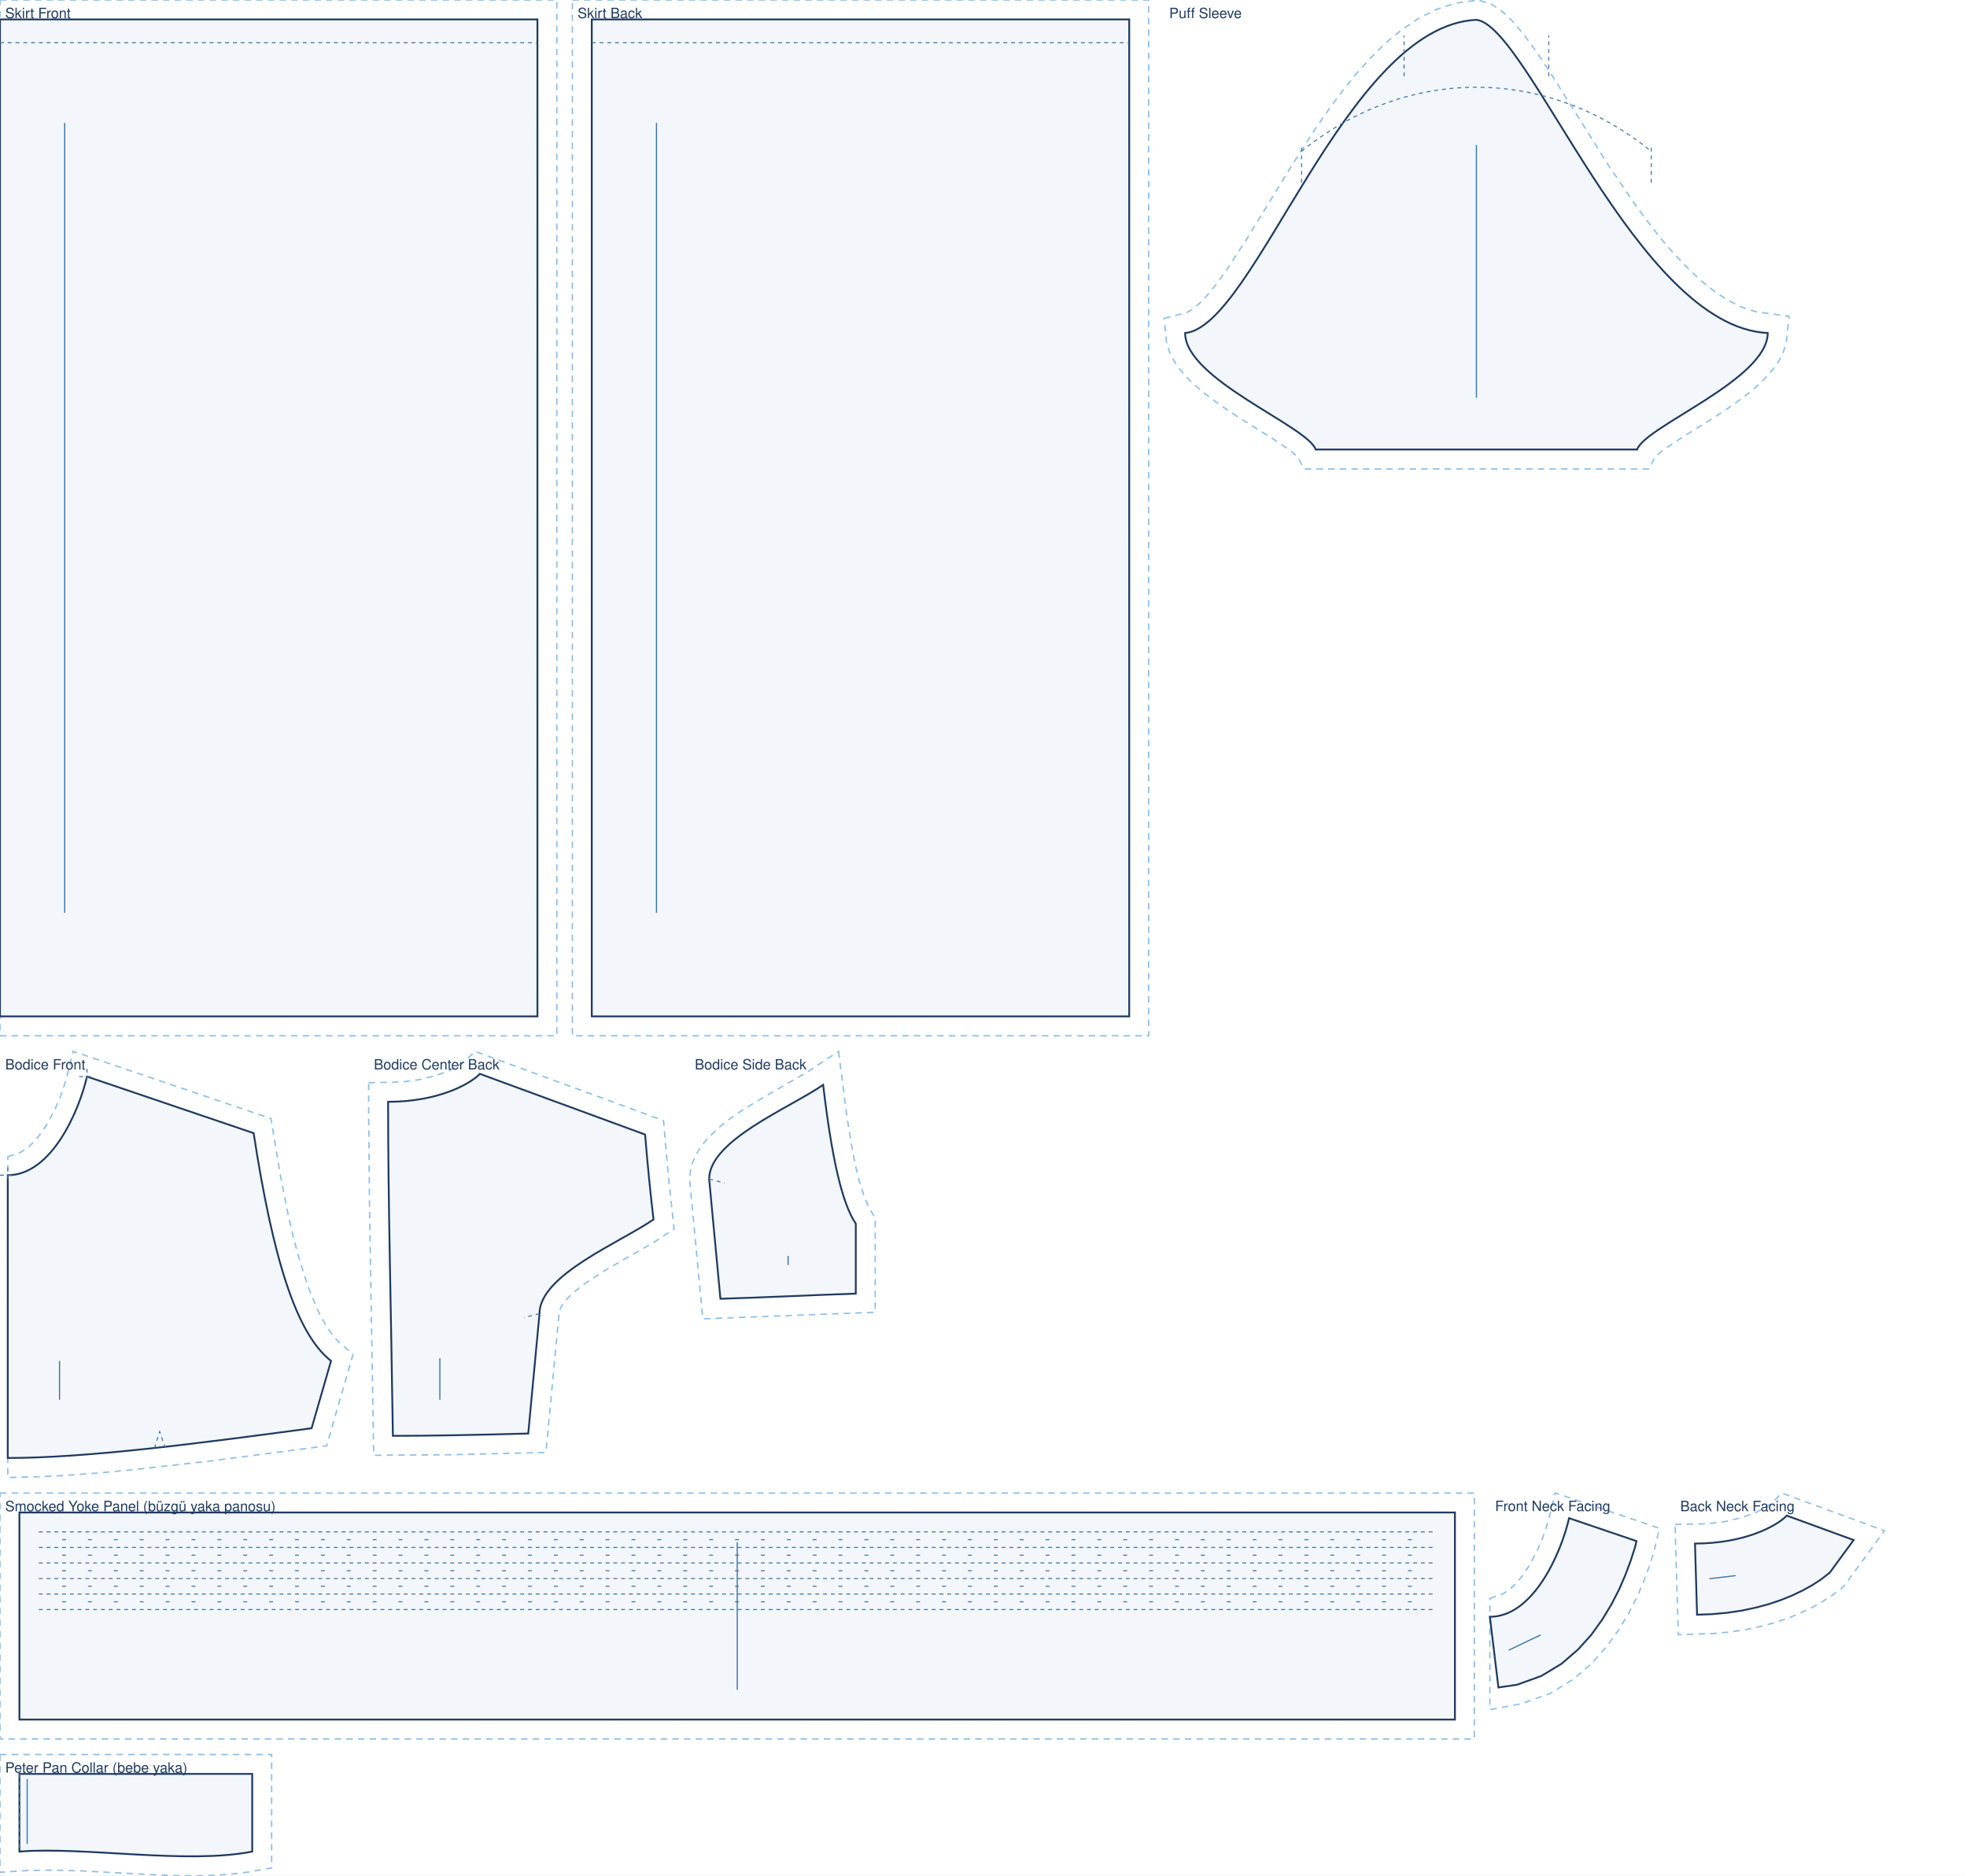
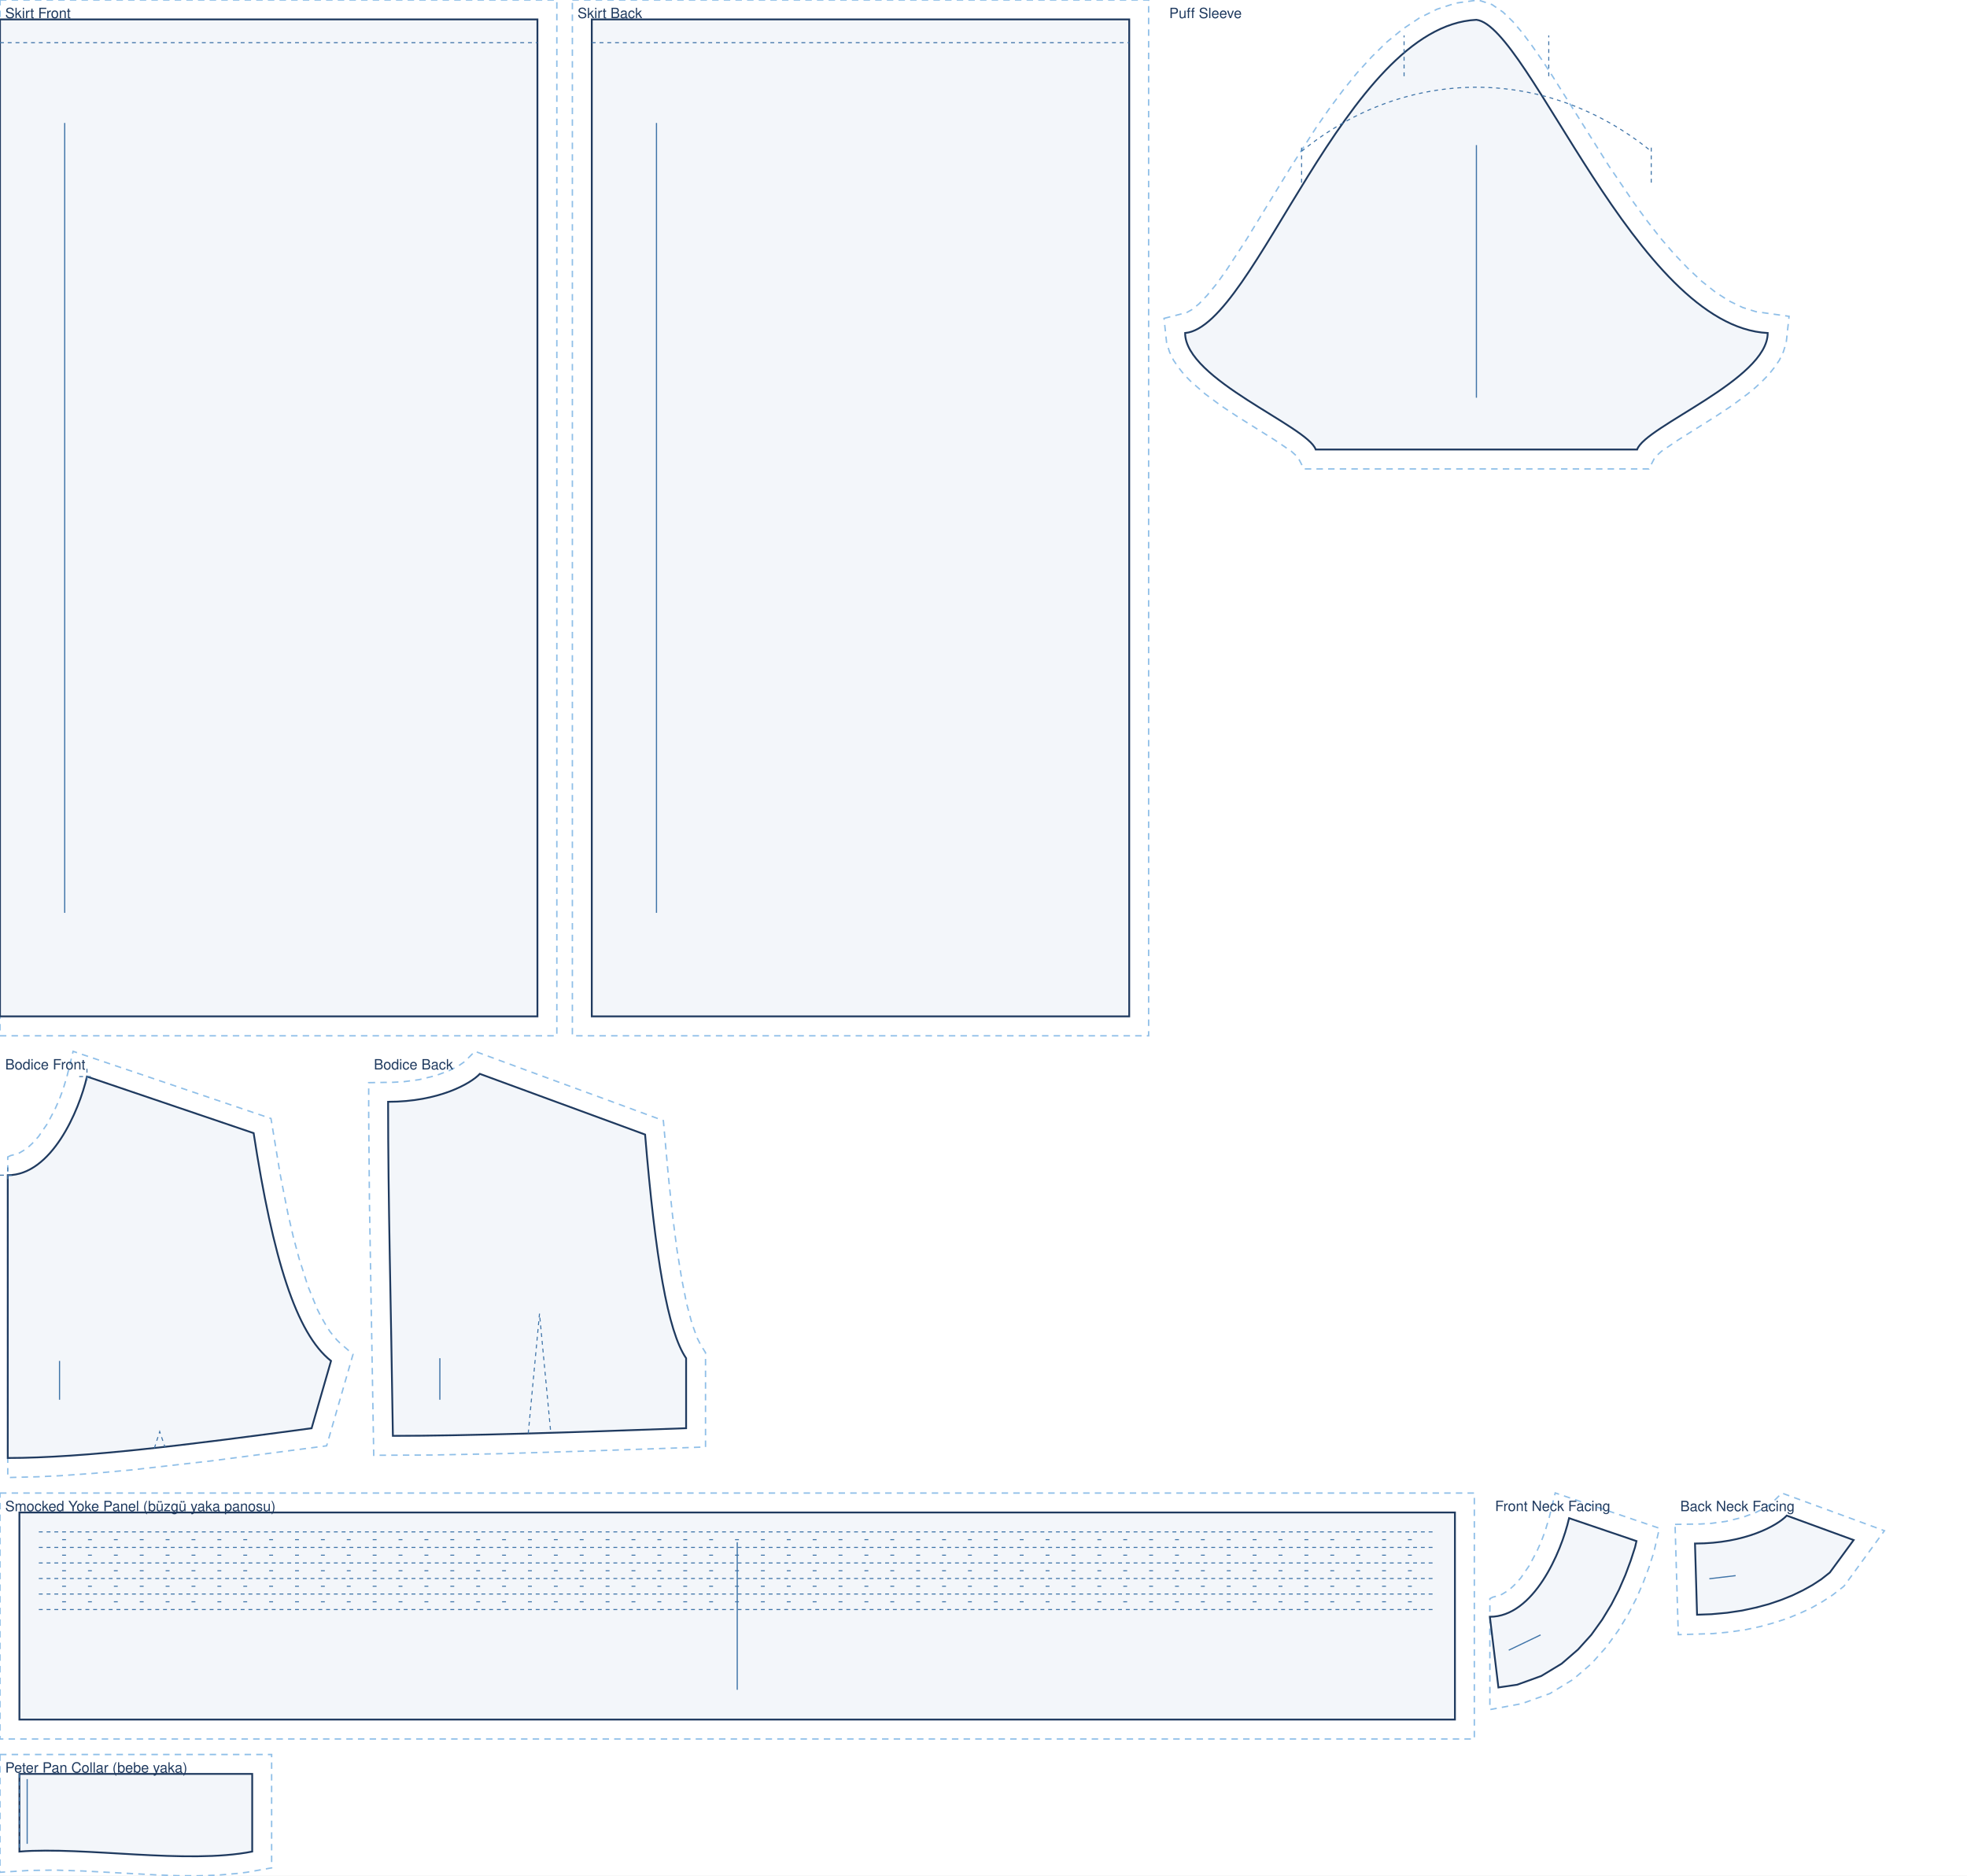
<svg xmlns="http://www.w3.org/2000/svg" viewBox="0 0 1520.0 1449.2" width="100%" role="img">
  <rect width="1520.0" height="1449.2" fill="#fff" />
  <path transform="translate(0.0 15.0)" d="M 0.0 -15.0 L 430.3 -15.0 L 430.3 785.3 L 0.0 785.3 Z" fill="none" stroke="#8fbfe8" stroke-width="1.1" stroke-dasharray="5 4" />
  <path transform="translate(0.0 15.0)" d="M 0.0 0.0 L 415.3 0.0 L 415.3 770.3 L 0.0 770.3 Z" fill="rgba(63,116,168,.06)" stroke="#1f3a5f" stroke-width="1.4" />
  <path transform="translate(0.0 15.0)" d="M 0.0 18.0 L 415.3 18.0" fill="none" stroke="#3f74a8" stroke-width="0.8" stroke-dasharray="3 3" />
  <line transform="translate(0.0 15.0)" x1="50.0" y1="80.0" x2="50.0" y2="690.3" stroke="#3f74a8" stroke-width="0.9" />
  <text transform="translate(0.0 15.0)" x="4.0" y="-1.0" font-family="Helvetica,Arial,sans-serif" font-size="11" fill="#1f3a5f">Skirt Front</text>
  <path transform="translate(457.3 15.0)" d="M -15.0 -15.0 L 430.3 -15.0 L 430.3 785.3 L -15.0 785.3 Z" fill="none" stroke="#8fbfe8" stroke-width="1.1" stroke-dasharray="5 4" />
  <path transform="translate(457.3 15.0)" d="M 0.0 0.0 L 415.3 0.0 L 415.3 770.3 L 0.0 770.3 Z" fill="rgba(63,116,168,.06)" stroke="#1f3a5f" stroke-width="1.4" />
  <path transform="translate(457.3 15.0)" d="M 0.0 18.0 L 415.3 18.0" fill="none" stroke="#3f74a8" stroke-width="0.8" stroke-dasharray="3 3" />
  <line transform="translate(457.3 15.0)" x1="50.0" y1="80.0" x2="50.0" y2="690.3" stroke="#3f74a8" stroke-width="0.9" />
  <text transform="translate(457.3 15.0)" x="-11.0" y="-1.0" font-family="Helvetica,Arial,sans-serif" font-size="11" fill="#1f3a5f">Skirt Back</text>
  <path transform="translate(1140.9 15.3)" d="M -241.4 230.7 L -223.9 226.2 L -219.8 223.9 L -214.3 219.4 L -208.0 212.8 L -201.0 204.3 L -193.7 194.2 L -178.0 170.2 L -143.0 113.1 L -123.8 83.2 L -113.7 68.7 L -103.2 54.6 L -92.4 41.2 L -81.1 28.8 L -69.4 17.3 L -57.0 7.2 L -44.1 -1.4 L -30.4 -8.2 L -15.9 -12.9 L 1.4 -15.3 L 12.0 -11.8 L 20.5 -6.0 L 28.1 1.3 L 35.4 9.9 L 42.8 19.8 L 50.5 30.8 L 58.4 42.9 L 102.3 112.8 L 121.9 141.7 L 132.0 155.5 L 142.3 168.7 L 152.8 180.9 L 163.5 192.1 L 174.1 202.0 L 184.8 210.5 L 195.4 217.3 L 205.8 222.3 L 215.9 225.5 L 241.6 229.1 L 239.4 249.5 L 237.2 256.5 L 234.1 263.0 L 230.1 268.8 L 225.7 274.3 L 220.7 279.4 L 215.4 284.3 L 209.7 289.0 L 197.6 298.0 L 185.1 306.3 L 155.8 324.7 L 143.0 333.4 L 138.0 337.9 L 133.3 347.0 L -133.3 347.0 L -138.0 337.9 L -143.0 333.4 L -155.8 324.7 L -185.1 306.3 L -197.6 298.0 L -209.7 289.0 L -220.7 279.4 L -225.7 274.3 L -230.1 268.8 L -234.1 263.0 L -237.2 256.5 L -239.4 249.5 Z" fill="none" stroke="#8fbfe8" stroke-width="1.1" stroke-dasharray="5 4" />
  <path transform="translate(1140.9 15.3)" d="M -225.1 242.0 C -171.1 237.1 -101.3 4.8 0.0 0.0 C 40.5 4.8 123.8 237.1 225.1 242.0 C 225.1 278.0 130.4 314.0 124.2 332.0 L -124.2 332.0 C -130.4 314.0 -225.1 278.0 -225.1 242.0 Z" fill="rgba(63,116,168,.06)" stroke="#1f3a5f" stroke-width="1.4" />
  <path transform="translate(1140.9 15.3)" d="M -55.9 43.6 L -55.9 12.1 M 55.9 43.6 L 55.9 12.1 M -135.1 125.8 L -135.1 96.8 M 135.1 125.8 L 135.1 96.8 M -135.1 101.6 C -54.0 35.6 54.0 35.6 135.1 101.6" fill="none" stroke="#3f74a8" stroke-width="0.8" stroke-dasharray="3 3" />
  <line transform="translate(1140.9 15.3)" x1="0.0" y1="96.8" x2="0.0" y2="292.0" stroke="#3f74a8" stroke-width="0.9" />
  <text transform="translate(1140.9 15.3)" x="-237.4" y="-1.3" font-family="Helvetica,Arial,sans-serif" font-size="11" fill="#1f3a5f">Puff Sleeve</text>
  <path transform="translate(6.0 831.8)" d="M 0.0 62.1 L 2.3 61.0 L 6.9 59.9 L 9.2 58.9 L 14.0 56.0 L 16.4 54.0 L 18.9 51.7 L 23.8 46.3 L 30.6 36.4 L 36.5 25.2 L 39.9 17.5 L 42.7 10.0 L 45.8 -0.3 L 50.5 -19.5 L 203.4 32.4 L 210.5 75.5 L 216.5 105.9 L 220.7 124.1 L 225.1 140.5 L 232.0 162.1 L 239.2 179.8 L 241.7 184.8 L 246.7 193.6 L 249.2 197.3 L 254.2 203.4 L 256.6 205.8 L 266.8 214.6 L 246.4 285.3 L 157.7 296.9 L 95.9 303.9 L 67.3 306.5 L 40.5 308.4 L 23.7 309.2 L 0.0 309.8 L 0.0 84.4 Z" fill="none" stroke="#8fbfe8" stroke-width="1.1" stroke-dasharray="5 4" />
  <path transform="translate(6.0 831.8)" d="M 0.0 76.2 C 33.7 76.2 55.1 26.7 61.2 0.0 L 190.0 43.7 C 204.9 140.5 222.9 198.6 249.8 219.7 L 234.8 271.7 C 140.8 284.4 58.7 294.7 0.0 294.7 C 0.0 207.3 0.0 141.8 0.0 76.2 Z" fill="rgba(63,116,168,.06)" stroke="#1f3a5f" stroke-width="1.4" />
  <path transform="translate(6.0 831.8)" d="M 113.3 287.1 L 117.4 274.3 L 121.5 286.3 M -6.0 76.2 L 6.0 76.2 M 0.0 70.2 L 0.0 82.2 M 55.2 0.0 L 67.2 0.0 M 61.2 -6.0 L 61.2 6.0" fill="none" stroke="#3f74a8" stroke-width="0.8" stroke-dasharray="3 3" />
  <line transform="translate(6.0 831.8)" x1="40.0" y1="219.7" x2="40.0" y2="249.7" stroke="#3f74a8" stroke-width="0.9" />
  <text transform="translate(6.0 831.8)" x="-2.0" y="-5.5" font-family="Helvetica,Arial,sans-serif" font-size="11" fill="#1f3a5f">Bodice Front</text>
-   <path transform="translate(299.9 829.7)" d="M -15.0 6.8 L 4.4 6.5 L 12.6 6.0 L 23.9 4.5 L 36.7 1.4 L 47.0 -2.4 L 54.6 -6.3 L 59.1 -9.4 L 67.1 -17.4 L 212.8 36.1 L 216.7 80.1 L 221.0 119.9 L 205.6 130.0 L 168.4 151.4 L 155.0 160.0 L 147.2 165.7 L 140.8 171.3 L 138.2 174.0 L 134.4 178.8 L 133.3 180.9 L 132.2 184.1 L 122.0 292.5 L 47.9 294.3 L -11.1 294.7 L -14.4 100.2 L -15.0 31.3 Z" fill="none" stroke="#8fbfe8" stroke-width="1.1" stroke-dasharray="5 4" />
-   <path transform="translate(299.9 829.7)" d="M 0.0 21.6 C 39.0 21.6 63.8 7.6 70.9 0.0 L 198.6 46.9 C 200.6 71.2 202.8 93.1 205.1 112.5 C 178.7 130.7 117.0 155.4 117.0 185.3 L 108.3 277.9 C 68.4 279.0 33.0 279.7 3.7 279.7 C 2.2 176.5 0.0 99.0 0.0 21.6 Z" fill="rgba(63,116,168,.06)" stroke="#1f3a5f" stroke-width="1.4" />
-   <path transform="translate(299.9 829.7)" d="M 117.0 185.3 L 105.0 188.3" fill="none" stroke="#3f74a8" stroke-width="0.8" stroke-dasharray="3 3" />
+   <path transform="translate(299.9 829.7)" d="M -15.0 6.8 L 4.4 6.5 L 12.6 6.0 L 23.9 4.5 L 36.7 1.4 L 47.0 -2.4 L 54.6 -6.3 L 59.1 -9.4 L 67.1 -17.4 L 212.7 36.1 L 216.6 79.3 L 219.8 109.3 L 223.2 135.7 L 226.9 158.5 L 230.7 177.6 L 234.8 192.9 L 238.9 204.2 L 241.5 209.3 L 245.3 215.4 L 245.3 288.3 L 154.7 291.4 L 85.9 293.5 L 34.1 294.5 L -11.1 294.7 L -14.4 100.2 L -15.0 31.3 Z" fill="none" stroke="#8fbfe8" stroke-width="1.1" stroke-dasharray="5 4" />
+   <path transform="translate(299.9 829.7)" d="M 0.0 21.6 C 39.0 21.6 63.8 7.6 70.9 0.0 L 198.6 46.9 C 206.5 141.9 216.1 199.0 230.3 219.7 L 230.3 273.8 C 139.7 277.1 60.4 279.7 3.7 279.7 C 2.2 176.5 0.0 99.0 0.0 21.6 Z" fill="rgba(63,116,168,.06)" stroke="#1f3a5f" stroke-width="1.4" />
+   <path transform="translate(299.9 829.7)" d="M 108.3 277.8 L 117.0 185.3 L 125.7 277.3" fill="none" stroke="#3f74a8" stroke-width="0.8" stroke-dasharray="3 3" />
  <line transform="translate(299.9 829.7)" x1="40.0" y1="219.7" x2="40.0" y2="251.8" stroke="#3f74a8" stroke-width="0.9" />
-   <text transform="translate(299.9 829.7)" x="-11.0" y="-3.4" font-family="Helvetica,Arial,sans-serif" font-size="11" fill="#1f3a5f">Bodice Center Back</text>
-   <path transform="translate(548.0 838.2)" d="M 100.0 -25.9 L 106.4 24.3 L 110.0 46.7 L 112.8 61.1 L 115.8 73.5 L 119.9 86.6 L 123.9 95.7 L 128.3 102.7 L 128.3 175.7 L -4.9 180.8 L -15.1 72.9 L -14.5 66.6 L -13.1 60.8 L -10.8 55.3 L -8.0 50.3 L -4.7 45.6 L -1.1 41.3 L 7.1 33.3 L 16.2 26.1 L 25.9 19.4 L 36.0 13.2 L 76.5 -10.3 Z" fill="none" stroke="#8fbfe8" stroke-width="1.1" stroke-dasharray="5 4" />
-   <path transform="translate(548.0 838.2)" d="M 88.1 0.0 C 94.7 56.3 102.7 91.7 113.3 107.2 L 113.3 161.3 C 76.3 162.6 41.2 164.3 8.7 165.3 L 0.0 72.8 C 0.0 42.9 61.6 18.2 88.1 0.0 Z" fill="rgba(63,116,168,.06)" stroke="#1f3a5f" stroke-width="1.4" />
-   <path transform="translate(548.0 838.2)" d="M 0.0 72.8 L 12.0 75.8" fill="none" stroke="#3f74a8" stroke-width="0.8" stroke-dasharray="3 3" />
-   <line transform="translate(548.0 838.2)" x1="61.0" y1="132.2" x2="61.0" y2="139.3" stroke="#3f74a8" stroke-width="0.9" />
-   <text transform="translate(548.0 838.2)" x="-11.1" y="-11.9" font-family="Helvetica,Arial,sans-serif" font-size="11" fill="#1f3a5f">Bodice Side Back</text>
+   <text transform="translate(299.9 829.7)" x="-11.0" y="-3.4" font-family="Helvetica,Arial,sans-serif" font-size="11" fill="#1f3a5f">Bodice Back</text>
  <path transform="translate(15.0 1168.6)" d="M -15.0 -15.0 L 1124.3 -15.0 L 1124.3 175.0 L -15.0 175.0 Z" fill="none" stroke="#8fbfe8" stroke-width="1.1" stroke-dasharray="5 4" />
  <path transform="translate(15.0 1168.6)" d="M 0.0 0.0 L 1109.3 0.0 L 1109.3 160.0 L 0.0 160.0 Z" fill="rgba(63,116,168,.06)" stroke="#1f3a5f" stroke-width="1.4" />
  <path transform="translate(15.0 1168.6)" d="M 15.0 15.0 L 1094.3 15.0 M 15.0 27.0 L 1094.3 27.0 M 15.0 39.0 L 1094.3 39.0 M 15.0 51.0 L 1094.3 51.0 M 15.0 63.0 L 1094.3 63.0 M 15.0 75.0 L 1094.3 75.0 M 33.0 21.0 L 37.0 21.0 M 53.0 21.0 L 57.0 21.0 M 73.0 21.0 L 77.0 21.0 M 93.0 21.0 L 97.0 21.0 M 113.0 21.0 L 117.0 21.0 M 133.0 21.0 L 137.0 21.0 M 153.0 21.0 L 157.0 21.0 M 173.0 21.0 L 177.0 21.0 M 193.0 21.0 L 197.0 21.0 M 213.0 21.0 L 217.0 21.0 M 233.0 21.0 L 237.0 21.0 M 253.0 21.0 L 257.0 21.0 M 273.0 21.0 L 277.0 21.0 M 293.0 21.0 L 297.0 21.0 M 313.0 21.0 L 317.0 21.0 M 333.0 21.0 L 337.0 21.0 M 353.0 21.0 L 357.0 21.0 M 373.0 21.0 L 377.0 21.0 M 393.0 21.0 L 397.0 21.0 M 413.0 21.0 L 417.0 21.0 M 433.0 21.0 L 437.0 21.0 M 453.0 21.0 L 457.0 21.0 M 473.0 21.0 L 477.0 21.0 M 493.0 21.0 L 497.0 21.0 M 513.0 21.0 L 517.0 21.0 M 533.0 21.0 L 537.0 21.0 M 553.0 21.0 L 557.0 21.0 M 573.0 21.0 L 577.0 21.0 M 593.0 21.0 L 597.0 21.0 M 613.0 21.0 L 617.0 21.0 M 633.0 21.0 L 637.0 21.0 M 653.0 21.0 L 657.0 21.0 M 673.0 21.0 L 677.0 21.0 M 693.0 21.0 L 697.0 21.0 M 713.0 21.0 L 717.0 21.0 M 733.0 21.0 L 737.0 21.0 M 753.0 21.0 L 757.0 21.0 M 773.0 21.0 L 777.0 21.0 M 793.0 21.0 L 797.0 21.0 M 813.0 21.0 L 817.0 21.0 M 833.0 21.0 L 837.0 21.0 M 853.0 21.0 L 857.0 21.0 M 873.0 21.0 L 877.0 21.0 M 893.0 21.0 L 897.0 21.0 M 913.0 21.0 L 917.0 21.0 M 933.0 21.0 L 937.0 21.0 M 953.0 21.0 L 957.0 21.0 M 973.0 21.0 L 977.0 21.0 M 993.0 21.0 L 997.0 21.0 M 1013.0 21.0 L 1017.0 21.0 M 1033.0 21.0 L 1037.0 21.0 M 1053.0 21.0 L 1057.0 21.0 M 1073.0 21.0 L 1077.0 21.0 M 33.0 33.0 L 37.0 33.0 M 53.0 33.0 L 57.0 33.0 M 73.0 33.0 L 77.0 33.0 M 93.0 33.0 L 97.0 33.0 M 113.0 33.0 L 117.0 33.0 M 133.0 33.0 L 137.0 33.0 M 153.0 33.0 L 157.0 33.0 M 173.0 33.0 L 177.0 33.0 M 193.0 33.0 L 197.0 33.0 M 213.0 33.0 L 217.0 33.0 M 233.0 33.0 L 237.0 33.0 M 253.0 33.0 L 257.0 33.0 M 273.0 33.0 L 277.0 33.0 M 293.0 33.0 L 297.0 33.0 M 313.0 33.0 L 317.0 33.0 M 333.0 33.0 L 337.0 33.0 M 353.0 33.0 L 357.0 33.0 M 373.0 33.0 L 377.0 33.0 M 393.0 33.0 L 397.0 33.0 M 413.0 33.0 L 417.0 33.0 M 433.0 33.0 L 437.0 33.0 M 453.0 33.0 L 457.0 33.0 M 473.0 33.0 L 477.0 33.0 M 493.0 33.0 L 497.0 33.0 M 513.0 33.0 L 517.0 33.0 M 533.0 33.0 L 537.0 33.0 M 553.0 33.0 L 557.0 33.0 M 573.0 33.0 L 577.0 33.0 M 593.0 33.0 L 597.0 33.0 M 613.0 33.0 L 617.0 33.0 M 633.0 33.0 L 637.0 33.0 M 653.0 33.0 L 657.0 33.0 M 673.0 33.0 L 677.0 33.0 M 693.0 33.0 L 697.0 33.0 M 713.0 33.0 L 717.0 33.0 M 733.0 33.0 L 737.0 33.0 M 753.0 33.0 L 757.0 33.0 M 773.0 33.0 L 777.0 33.0 M 793.0 33.0 L 797.0 33.0 M 813.0 33.0 L 817.0 33.0 M 833.0 33.0 L 837.0 33.0 M 853.0 33.0 L 857.0 33.0 M 873.0 33.0 L 877.0 33.0 M 893.0 33.0 L 897.0 33.0 M 913.0 33.0 L 917.0 33.0 M 933.0 33.0 L 937.0 33.0 M 953.0 33.0 L 957.0 33.0 M 973.0 33.0 L 977.0 33.0 M 993.0 33.0 L 997.0 33.0 M 1013.0 33.0 L 1017.0 33.0 M 1033.0 33.0 L 1037.0 33.0 M 1053.0 33.0 L 1057.0 33.0 M 1073.0 33.0 L 1077.0 33.0 M 33.0 45.0 L 37.0 45.0 M 53.0 45.0 L 57.0 45.0 M 73.0 45.0 L 77.0 45.0 M 93.0 45.0 L 97.0 45.0 M 113.0 45.0 L 117.0 45.0 M 133.0 45.0 L 137.0 45.0 M 153.0 45.0 L 157.0 45.0 M 173.0 45.0 L 177.0 45.0 M 193.0 45.0 L 197.0 45.0 M 213.0 45.0 L 217.0 45.0 M 233.0 45.0 L 237.0 45.0 M 253.0 45.0 L 257.0 45.0 M 273.0 45.0 L 277.0 45.0 M 293.0 45.0 L 297.0 45.0 M 313.0 45.0 L 317.0 45.0 M 333.0 45.0 L 337.0 45.0 M 353.0 45.0 L 357.0 45.0 M 373.0 45.0 L 377.0 45.0 M 393.0 45.0 L 397.0 45.0 M 413.0 45.0 L 417.0 45.0 M 433.0 45.0 L 437.0 45.0 M 453.0 45.0 L 457.0 45.0 M 473.0 45.0 L 477.0 45.0 M 493.0 45.0 L 497.0 45.0 M 513.0 45.0 L 517.0 45.0 M 533.0 45.0 L 537.0 45.0 M 553.0 45.0 L 557.0 45.0 M 573.0 45.0 L 577.0 45.0 M 593.0 45.0 L 597.0 45.0 M 613.0 45.0 L 617.0 45.0 M 633.0 45.0 L 637.0 45.0 M 653.0 45.0 L 657.0 45.0 M 673.0 45.0 L 677.0 45.0 M 693.0 45.0 L 697.0 45.0 M 713.0 45.0 L 717.0 45.0 M 733.0 45.0 L 737.0 45.0 M 753.0 45.0 L 757.0 45.0 M 773.0 45.0 L 777.0 45.0 M 793.0 45.0 L 797.0 45.0 M 813.0 45.0 L 817.0 45.0 M 833.0 45.0 L 837.0 45.0 M 853.0 45.0 L 857.0 45.0 M 873.0 45.0 L 877.0 45.0 M 893.0 45.0 L 897.0 45.0 M 913.0 45.0 L 917.0 45.0 M 933.0 45.0 L 937.0 45.0 M 953.0 45.0 L 957.0 45.0 M 973.0 45.0 L 977.0 45.0 M 993.0 45.0 L 997.0 45.0 M 1013.0 45.0 L 1017.0 45.0 M 1033.0 45.0 L 1037.0 45.0 M 1053.0 45.0 L 1057.0 45.0 M 1073.0 45.0 L 1077.0 45.0 M 33.0 57.0 L 37.0 57.0 M 53.0 57.0 L 57.0 57.0 M 73.0 57.0 L 77.0 57.0 M 93.0 57.0 L 97.0 57.0 M 113.0 57.0 L 117.0 57.0 M 133.0 57.0 L 137.0 57.0 M 153.0 57.0 L 157.0 57.0 M 173.0 57.0 L 177.0 57.0 M 193.0 57.0 L 197.0 57.0 M 213.0 57.0 L 217.0 57.0 M 233.0 57.0 L 237.0 57.0 M 253.0 57.0 L 257.0 57.0 M 273.0 57.0 L 277.0 57.0 M 293.0 57.0 L 297.0 57.0 M 313.0 57.0 L 317.0 57.0 M 333.0 57.0 L 337.0 57.0 M 353.0 57.0 L 357.0 57.0 M 373.0 57.0 L 377.0 57.0 M 393.0 57.0 L 397.0 57.0 M 413.0 57.0 L 417.0 57.0 M 433.0 57.0 L 437.0 57.0 M 453.0 57.0 L 457.0 57.0 M 473.0 57.0 L 477.0 57.0 M 493.0 57.0 L 497.0 57.0 M 513.0 57.0 L 517.0 57.0 M 533.0 57.0 L 537.0 57.0 M 553.0 57.0 L 557.0 57.0 M 573.0 57.0 L 577.0 57.0 M 593.0 57.0 L 597.0 57.0 M 613.0 57.0 L 617.0 57.0 M 633.0 57.0 L 637.0 57.0 M 653.0 57.0 L 657.0 57.0 M 673.0 57.0 L 677.0 57.0 M 693.0 57.0 L 697.0 57.0 M 713.0 57.0 L 717.0 57.0 M 733.0 57.0 L 737.0 57.0 M 753.0 57.0 L 757.0 57.0 M 773.0 57.0 L 777.0 57.0 M 793.0 57.0 L 797.0 57.0 M 813.0 57.0 L 817.0 57.0 M 833.0 57.0 L 837.0 57.0 M 853.0 57.0 L 857.0 57.0 M 873.0 57.0 L 877.0 57.0 M 893.0 57.0 L 897.0 57.0 M 913.0 57.0 L 917.0 57.0 M 933.0 57.0 L 937.0 57.0 M 953.0 57.0 L 957.0 57.0 M 973.0 57.0 L 977.0 57.0 M 993.0 57.0 L 997.0 57.0 M 1013.0 57.0 L 1017.0 57.0 M 1033.0 57.0 L 1037.0 57.0 M 1053.0 57.0 L 1057.0 57.0 M 1073.0 57.0 L 1077.0 57.0 M 33.0 69.0 L 37.0 69.0 M 53.0 69.0 L 57.0 69.0 M 73.0 69.0 L 77.0 69.0 M 93.0 69.0 L 97.0 69.0 M 113.0 69.0 L 117.0 69.0 M 133.0 69.0 L 137.0 69.0 M 153.0 69.0 L 157.0 69.0 M 173.0 69.0 L 177.0 69.0 M 193.0 69.0 L 197.0 69.0 M 213.0 69.0 L 217.0 69.0 M 233.0 69.0 L 237.0 69.0 M 253.0 69.0 L 257.0 69.0 M 273.0 69.0 L 277.0 69.0 M 293.0 69.0 L 297.0 69.0 M 313.0 69.0 L 317.0 69.0 M 333.0 69.0 L 337.0 69.0 M 353.0 69.0 L 357.0 69.0 M 373.0 69.0 L 377.0 69.0 M 393.0 69.0 L 397.0 69.0 M 413.0 69.0 L 417.0 69.0 M 433.0 69.0 L 437.0 69.0 M 453.0 69.0 L 457.0 69.0 M 473.0 69.0 L 477.0 69.0 M 493.0 69.0 L 497.0 69.0 M 513.0 69.0 L 517.0 69.0 M 533.0 69.0 L 537.0 69.0 M 553.0 69.0 L 557.0 69.0 M 573.0 69.0 L 577.0 69.0 M 593.0 69.0 L 597.0 69.0 M 613.0 69.0 L 617.0 69.0 M 633.0 69.0 L 637.0 69.0 M 653.0 69.0 L 657.0 69.0 M 673.0 69.0 L 677.0 69.0 M 693.0 69.0 L 697.0 69.0 M 713.0 69.0 L 717.0 69.0 M 733.0 69.0 L 737.0 69.0 M 753.0 69.0 L 757.0 69.0 M 773.0 69.0 L 777.0 69.0 M 793.0 69.0 L 797.0 69.0 M 813.0 69.0 L 817.0 69.0 M 833.0 69.0 L 837.0 69.0 M 853.0 69.0 L 857.0 69.0 M 873.0 69.0 L 877.0 69.0 M 893.0 69.0 L 897.0 69.0 M 913.0 69.0 L 917.0 69.0 M 933.0 69.0 L 937.0 69.0 M 953.0 69.0 L 957.0 69.0 M 973.0 69.0 L 977.0 69.0 M 993.0 69.0 L 997.0 69.0 M 1013.0 69.0 L 1017.0 69.0 M 1033.0 69.0 L 1037.0 69.0 M 1053.0 69.0 L 1057.0 69.0 M 1073.0 69.0 L 1077.0 69.0" fill="none" stroke="#3f74a8" stroke-width="0.8" stroke-dasharray="3 3" />
  <line transform="translate(15.0 1168.6)" x1="554.7" y1="23.0" x2="554.7" y2="137.0" stroke="#3f74a8" stroke-width="0.9" />
  <text transform="translate(15.0 1168.6)" x="-11.0" y="-1.0" font-family="Helvetica,Arial,sans-serif" font-size="11" fill="#1f3a5f">Smocked Yoke Panel (büzgü yaka panosu)</text>
  <path transform="translate(1151.3 1173.0)" d="M 0.0 62.2 L 2.3 61.0 L 6.9 59.9 L 9.2 58.9 L 14.0 56.0 L 16.4 54.0 L 18.9 51.7 L 23.8 46.3 L 30.6 36.4 L 36.5 25.2 L 39.9 17.5 L 42.7 10.0 L 45.8 -0.3 L 50.5 -19.5 L 131.0 7.8 L 126.7 26.4 L 123.0 37.8 L 118.6 49.5 L 113.4 61.6 L 107.0 74.0 L 99.3 86.7 L 90.0 99.5 L 78.6 112.3 L 64.3 124.6 L 46.4 135.5 L 24.7 143.3 L 0.0 147.9 Z" fill="none" stroke="#8fbfe8" stroke-width="1.1" stroke-dasharray="5 4" />
  <path transform="translate(1151.3 1173.0)" d="M 0.0 76.2 C 33.7 76.2 55.1 26.7 61.2 0.0 L 113.3 17.7 L 112.2 22.4 L 108.8 32.9 L 104.7 43.9 L 99.8 55.2 L 93.9 66.7 L 86.8 78.4 L 78.4 90.1 L 68.1 101.5 L 55.5 112.4 L 39.8 121.9 L 21.0 128.7 L 6.6 130.8 Z" fill="rgba(63,116,168,.06)" stroke="#1f3a5f" stroke-width="1.4" />
  <line transform="translate(1151.3 1173.0)" x1="14.6" y1="102.0" x2="39.2" y2="90.2" stroke="#3f74a8" stroke-width="0.9" />
  <text transform="translate(1151.3 1173.0)" x="4.0" y="-5.5" font-family="Helvetica,Arial,sans-serif" font-size="11" fill="#1f3a5f">Front Neck Facing</text>
  <path transform="translate(1309.8 1171.0)" d="M -15.4 6.8 L 4.4 6.5 L 12.6 6.0 L 23.9 4.5 L 36.7 1.4 L 47.0 -2.4 L 54.6 -6.3 L 59.1 -9.4 L 67.1 -17.4 L 146.4 11.7 L 115.1 54.6 L 106.3 61.4 L 98.5 66.5 L 90.2 71.2 L 81.3 75.4 L 71.8 79.3 L 61.5 82.7 L 50.6 85.7 L 38.9 88.2 L 26.6 90.0 L 13.6 91.2 L -12.9 92.0 Z" fill="none" stroke="#8fbfe8" stroke-width="1.1" stroke-dasharray="5 4" />
  <path transform="translate(1309.8 1171.0)" d="M 0.0 21.6 C 39.0 21.6 63.8 7.6 70.9 0.0 L 122.6 18.9 L 104.2 44.0 L 97.6 49.2 L 90.7 53.7 L 83.3 57.8 L 75.2 61.7 L 66.5 65.2 L 57.1 68.4 L 47.0 71.1 L 36.3 73.4 L 24.8 75.1 L 12.7 76.2 L 1.6 76.6 Z" fill="rgba(63,116,168,.06)" stroke="#1f3a5f" stroke-width="1.4" />
  <line transform="translate(1309.8 1171.0)" x1="11.1" y1="48.8" x2="31.4" y2="46.4" stroke="#3f74a8" stroke-width="0.9" />
  <text transform="translate(1309.8 1171.0)" x="-11.4" y="-3.4" font-family="Helvetica,Arial,sans-serif" font-size="11" fill="#1f3a5f">Back Neck Facing</text>
  <path transform="translate(15.0 1370.6)" d="M -15.0 -15.0 L 194.9 -15.0 L 194.9 72.6 L 175.7 76.0 L 168.5 76.9 L 153.4 78.2 L 137.8 78.7 L 121.7 78.6 L 105.5 78.0 L 49.3 75.0 L 27.1 74.3 L 7.2 74.6 L -15.0 76.0 Z" fill="none" stroke="#8fbfe8" stroke-width="1.1" stroke-dasharray="5 4" />
  <path transform="translate(15.0 1370.6)" d="M 0.0 0.0 L 179.9 0.0 L 179.9 60.0 C 129.5 70.0 50.4 56.0 0.0 60.0 Z" fill="rgba(63,116,168,.06)" stroke="#1f3a5f" stroke-width="1.4" />
  <path transform="translate(15.0 1370.6)" d="M 0.0 0.0 L 0.0 60.0" fill="none" stroke="#3f74a8" stroke-width="0.8" stroke-dasharray="3 3" />
  <line transform="translate(15.0 1370.6)" x1="6.0" y1="4.0" x2="6.0" y2="54.0" stroke="#3f74a8" stroke-width="0.9" />
  <text transform="translate(15.0 1370.6)" x="-11.0" y="-1.0" font-family="Helvetica,Arial,sans-serif" font-size="11" fill="#1f3a5f">Peter Pan Collar (bebe yaka)</text>
</svg>
